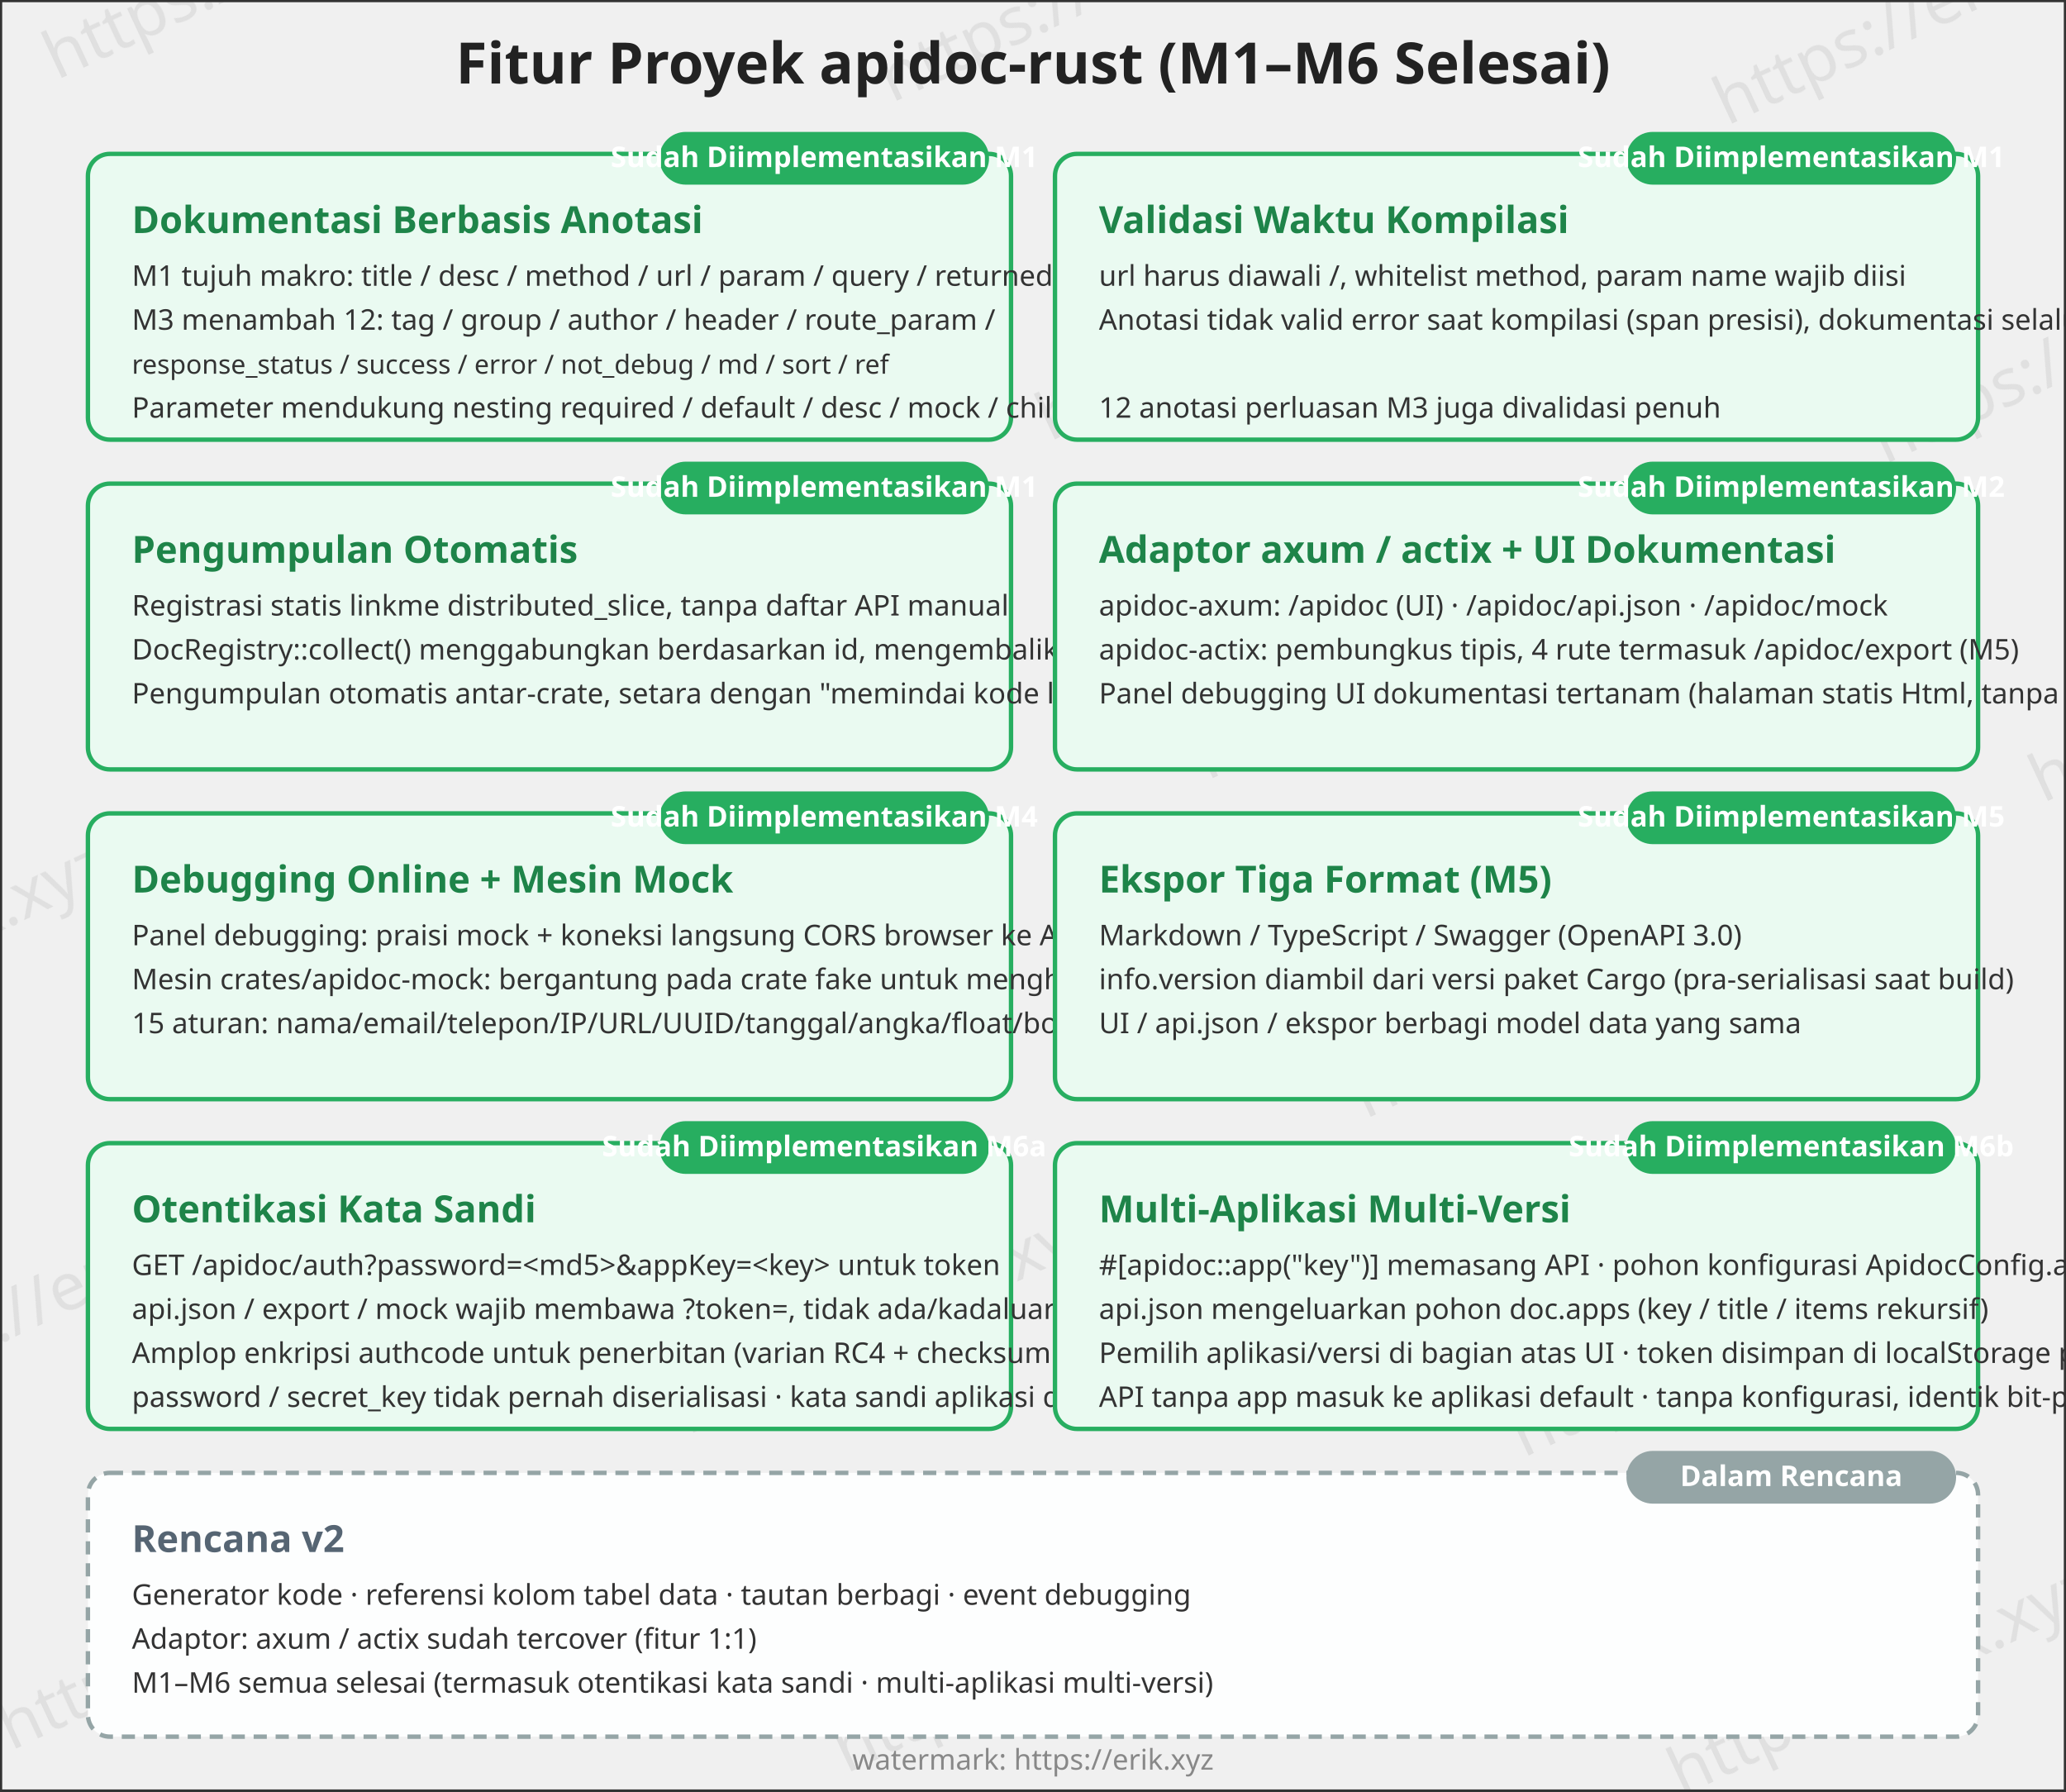
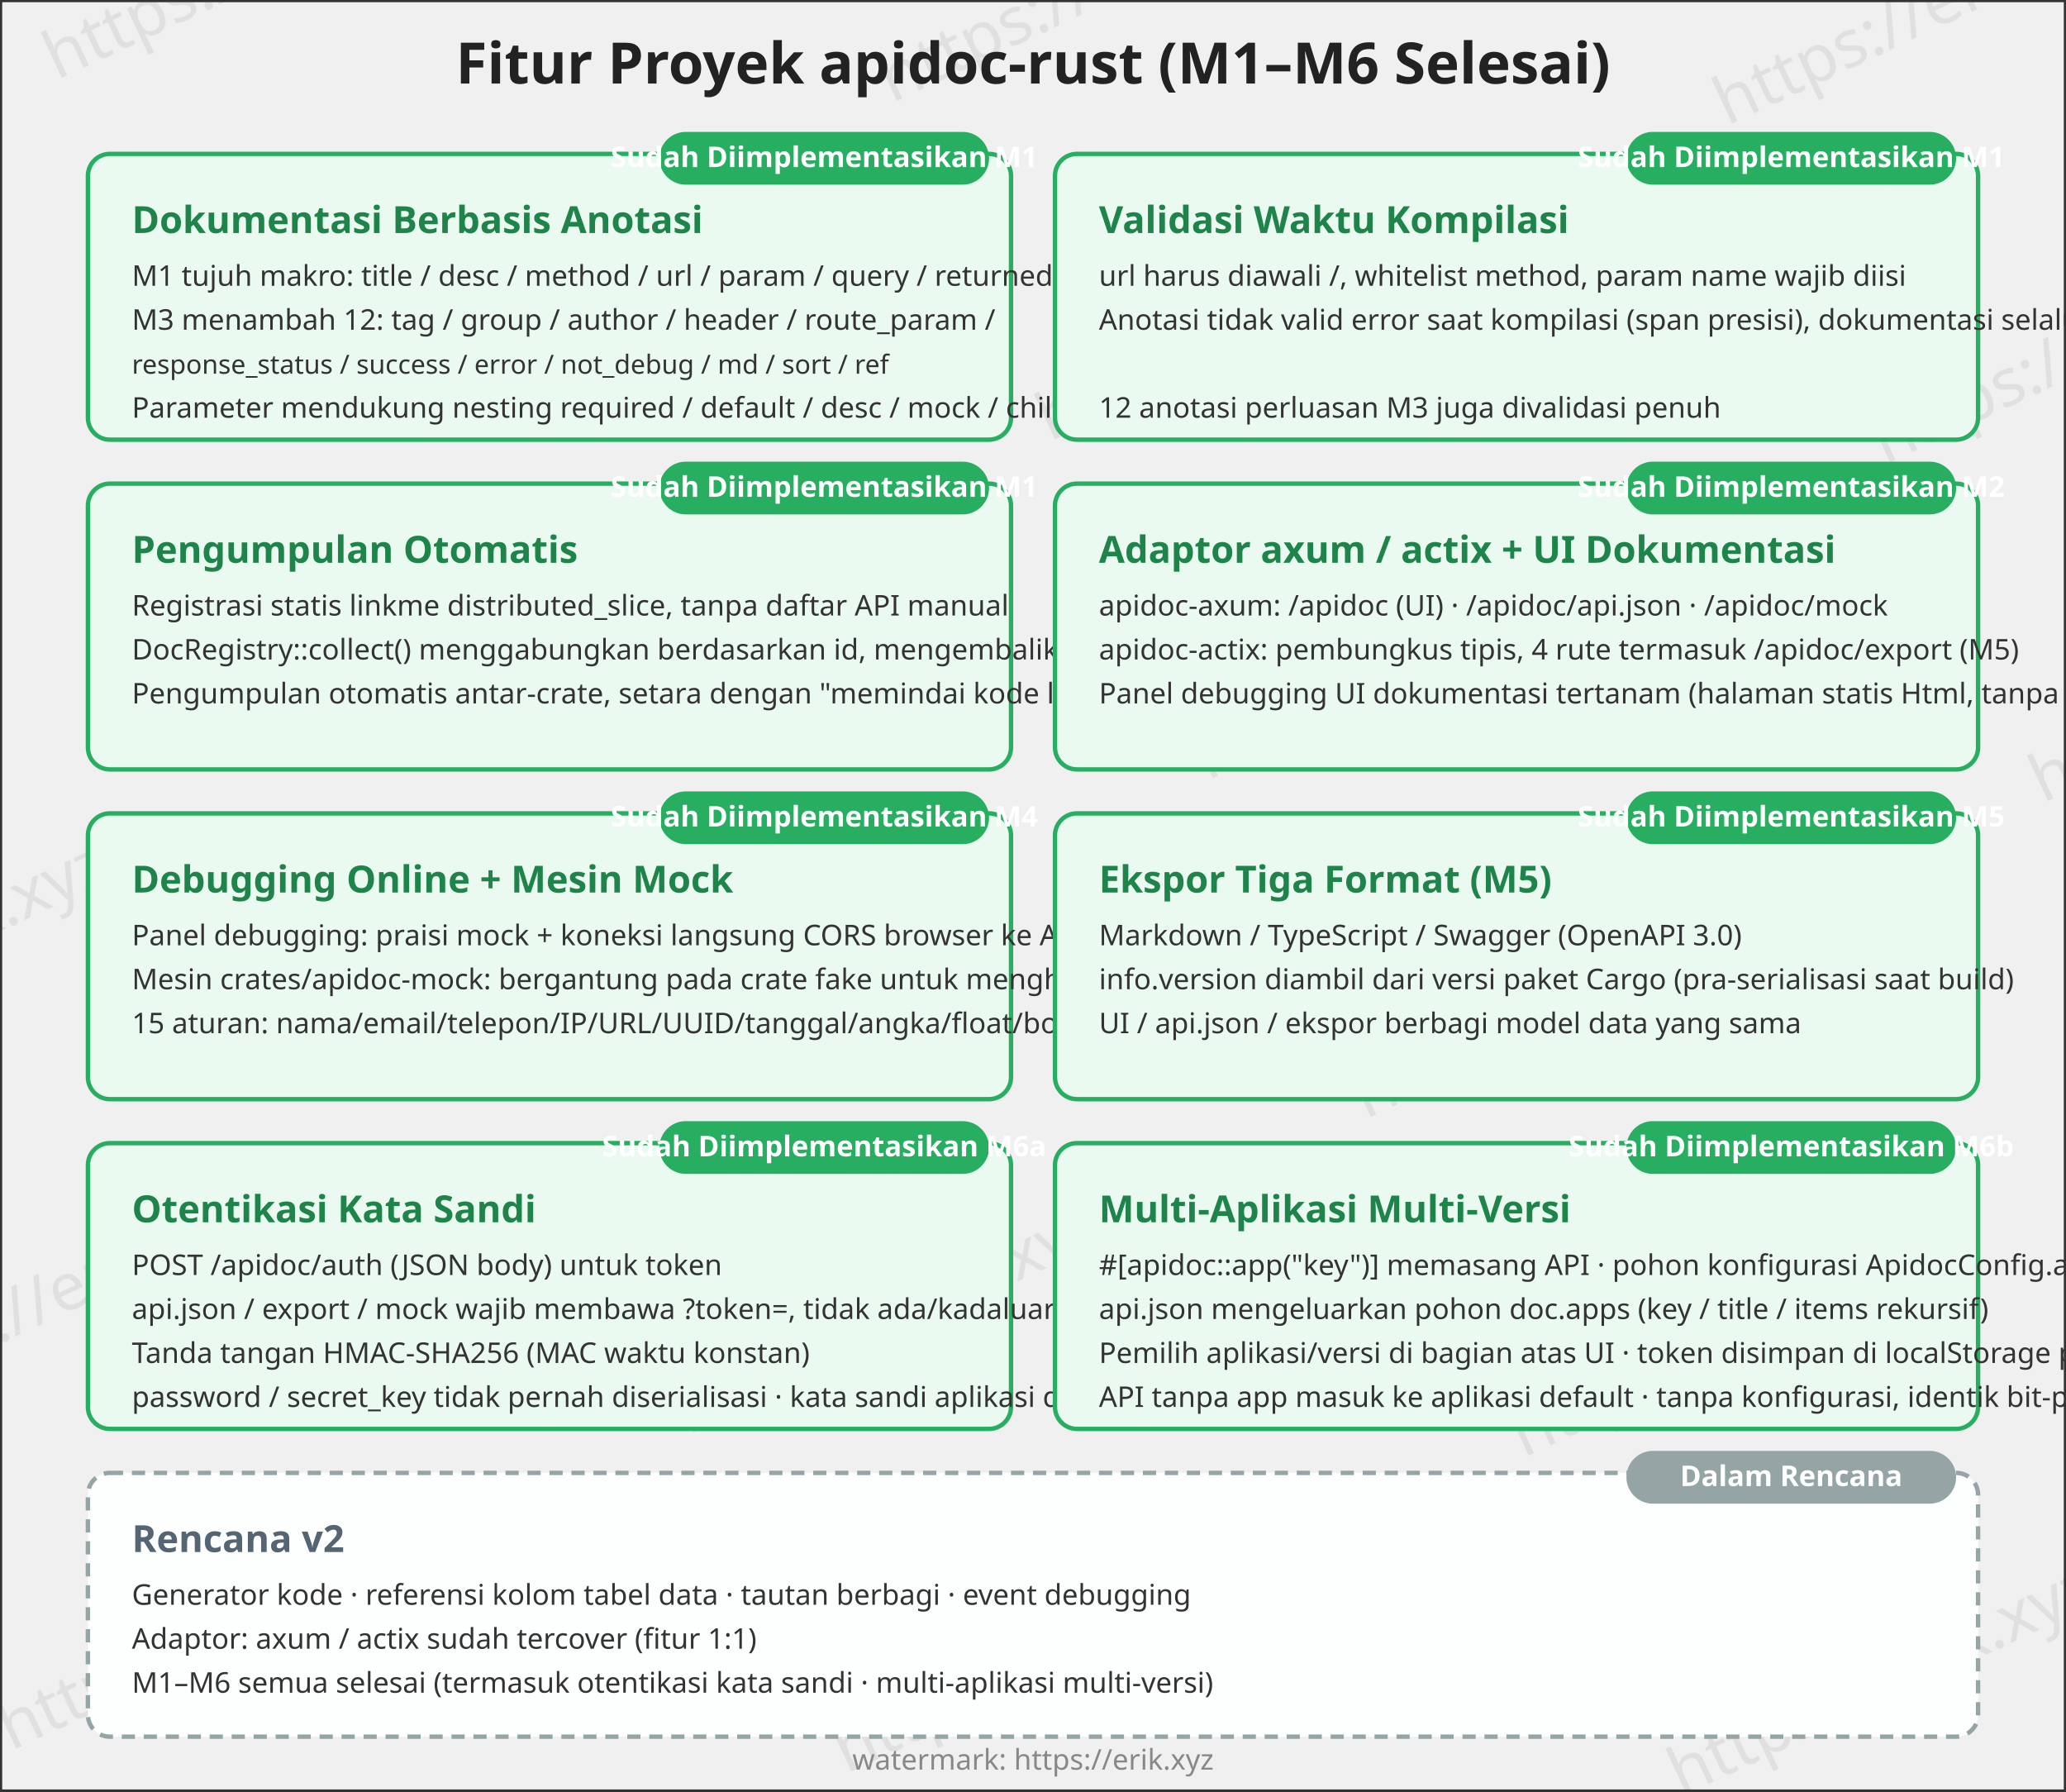
<svg xmlns="http://www.w3.org/2000/svg" viewBox="0 0 940 815" font-family="sans-serif">
  <defs>
    <pattern id="wm" width="340" height="170" patternUnits="userSpaceOnUse" patternTransform="rotate(-25)">
      <text x="8" y="44" font-size="30" fill="#888888" opacity="0.15">https://erik.xyz</text>
    </pattern>
  </defs>
  <rect width="940" height="815" fill="url(#wm)" />
  <rect x="0" y="0" width="940" height="815" fill="none" stroke="#333" stroke-width="2" />
  <text x="470" y="38" text-anchor="middle" font-size="26" font-weight="bold" fill="#222">Fitur Proyek apidoc-rust (M1–M6 Selesai)</text>
  <rect x="40" y="70" width="420" height="130" rx="10" fill="#eafaf1" stroke="#27ae60" stroke-width="2" />
  <rect x="300" y="60" width="150" height="24" rx="12" fill="#27ae60" />
  <text x="375" y="76" text-anchor="middle" font-size="13" fill="#fff" font-weight="bold">Sudah Diimplementasikan M1</text>
  <text x="60" y="106" font-size="17" font-weight="bold" fill="#1e8449">Dokumentasi Berbasis Anotasi</text>
  <text x="60" y="130" font-size="13" fill="#333">M1 tujuh makro: title / desc / method / url / param / query / returned</text>
  <text x="60" y="150" font-size="13" fill="#333">M3 menambah 12: tag / group / author / header / route_param /</text>
  <text x="60" y="170" font-size="12" fill="#333">response_status / success / error / not_debug / md / sort / ref</text>
  <text x="60" y="190" font-size="13" fill="#333">Parameter mendukung nesting required / default / desc / mock / children</text>
  <rect x="480" y="70" width="420" height="130" rx="10" fill="#eafaf1" stroke="#27ae60" stroke-width="2" />
  <rect x="740" y="60" width="150" height="24" rx="12" fill="#27ae60" />
  <text x="815" y="76" text-anchor="middle" font-size="13" fill="#fff" font-weight="bold">Sudah Diimplementasikan M1</text>
  <text x="500" y="106" font-size="17" font-weight="bold" fill="#1e8449">Validasi Waktu Kompilasi</text>
  <text x="500" y="130" font-size="13" fill="#333">url harus diawali /, whitelist method, param name wajib diisi</text>
  <text x="500" y="150" font-size="13" fill="#333">Anotasi tidak valid error saat kompilasi (span presisi), dokumentasi selalu sinkron dengan kode</text>
  <text x="500" y="190" font-size="13" fill="#333">12 anotasi perluasan M3 juga divalidasi penuh</text>
  <rect x="40" y="220" width="420" height="130" rx="10" fill="#eafaf1" stroke="#27ae60" stroke-width="2" />
  <rect x="300" y="210" width="150" height="24" rx="12" fill="#27ae60" />
  <text x="375" y="226" text-anchor="middle" font-size="13" fill="#fff" font-weight="bold">Sudah Diimplementasikan M1</text>
  <text x="60" y="256" font-size="17" font-weight="bold" fill="#1e8449">Pengumpulan Otomatis</text>
  <text x="60" y="280" font-size="13" fill="#333">Registrasi statis linkme distributed_slice, tanpa daftar API manual</text>
  <text x="60" y="300" font-size="13" fill="#333">DocRegistry::collect() menggabungkan berdasarkan id, mengembalikan urutan deklarasi berdasarkan seq</text>
  <text x="60" y="320" font-size="13" fill="#333">Pengumpulan otomatis antar-crate, setara dengan "memindai kode langsung mendapat semua API"</text>
  <rect x="480" y="220" width="420" height="130" rx="10" fill="#eafaf1" stroke="#27ae60" stroke-width="2" />
  <rect x="740" y="210" width="150" height="24" rx="12" fill="#27ae60" />
  <text x="815" y="226" text-anchor="middle" font-size="13" fill="#fff" font-weight="bold">Sudah Diimplementasikan M2</text>
  <text x="500" y="256" font-size="17" font-weight="bold" fill="#1e8449">Adaptor axum / actix + UI Dokumentasi</text>
  <text x="500" y="280" font-size="13" fill="#333">apidoc-axum: /apidoc (UI) · /apidoc/api.json · /apidoc/mock</text>
  <text x="500" y="300" font-size="13" fill="#333">apidoc-actix: pembungkus tipis, 4 rute termasuk /apidoc/export (M5)</text>
  <text x="500" y="320" font-size="13" fill="#333">Panel debugging UI dokumentasi tertanam (halaman statis Html, tanpa dependensi eksternal)</text>
  <rect x="40" y="370" width="420" height="130" rx="10" fill="#eafaf1" stroke="#27ae60" stroke-width="2" />
  <rect x="300" y="360" width="150" height="24" rx="12" fill="#27ae60" />
  <text x="375" y="376" text-anchor="middle" font-size="13" fill="#fff" font-weight="bold">Sudah Diimplementasikan M4</text>
  <text x="60" y="406" font-size="17" font-weight="bold" fill="#1e8449">Debugging Online + Mesin Mock</text>
  <text x="60" y="430" font-size="13" fill="#333">Panel debugging: praisi mock + koneksi langsung CORS browser ke API target</text>
  <text x="60" y="450" font-size="13" fill="#333">Mesin crates/apidoc-mock: bergantung pada crate fake untuk menghasilkan data</text>
  <text x="60" y="470" font-size="13" fill="#333">15 aturan: nama/email/telepon/IP/URL/UUID/tanggal/angka/float/boolean/teks…</text>
  <rect x="480" y="370" width="420" height="130" rx="10" fill="#eafaf1" stroke="#27ae60" stroke-width="2" />
  <rect x="740" y="360" width="150" height="24" rx="12" fill="#27ae60" />
  <text x="815" y="376" text-anchor="middle" font-size="13" fill="#fff" font-weight="bold">Sudah Diimplementasikan M5</text>
  <text x="500" y="406" font-size="17" font-weight="bold" fill="#1e8449">Ekspor Tiga Format (M5)</text>
  <text x="500" y="430" font-size="13" fill="#333">Markdown / TypeScript / Swagger (OpenAPI 3.0)</text>
  <text x="500" y="450" font-size="13" fill="#333">info.version diambil dari versi paket Cargo (pra-serialisasi saat build)</text>
  <text x="500" y="470" font-size="13" fill="#333">UI / api.json / ekspor berbagi model data yang sama</text>
  <rect x="40" y="520" width="420" height="130" rx="10" fill="#eafaf1" stroke="#27ae60" stroke-width="2" />
  <rect x="300" y="510" width="150" height="24" rx="12" fill="#27ae60" />
  <text x="375" y="526" text-anchor="middle" font-size="13" fill="#fff" font-weight="bold">Sudah Diimplementasikan M6a</text>
  <text x="60" y="556" font-size="17" font-weight="bold" fill="#1e8449">Otentikasi Kata Sandi</text>
-   <text x="60" y="580" font-size="13" fill="#333">GET /apidoc/auth?password=&lt;md5&gt;&amp;appKey=&lt;key&gt; untuk token</text>
+   <text x="60" y="580" font-size="13" fill="#333">POST /apidoc/auth (JSON body) untuk token</text>
  <text x="60" y="600" font-size="13" fill="#333">api.json / export / mock wajib membawa ?token=, tidak ada/kadaluarsa/salah mengembalikan 401</text>
-   <text x="60" y="620" font-size="13" fill="#333">Amplop enkripsi authcode untuk penerbitan (varian RC4 + checksum md5, MAC waktu konstan)</text>
+   <text x="60" y="620" font-size="13" fill="#333">Tanda tangan HMAC-SHA256 (MAC waktu konstan)</text>
  <text x="60" y="640" font-size="13" fill="#333">password / secret_key tidak pernah diserialisasi · kata sandi aplikasi diutamakan dari global</text>
  <rect x="480" y="520" width="420" height="130" rx="10" fill="#eafaf1" stroke="#27ae60" stroke-width="2" />
  <rect x="740" y="510" width="150" height="24" rx="12" fill="#27ae60" />
  <text x="815" y="526" text-anchor="middle" font-size="13" fill="#fff" font-weight="bold">Sudah Diimplementasikan M6b</text>
  <text x="500" y="556" font-size="17" font-weight="bold" fill="#1e8449">Multi-Aplikasi Multi-Versi</text>
  <text x="500" y="580" font-size="13" fill="#333">#[apidoc::app("key")] memasang API · pohon konfigurasi ApidocConfig.apps</text>
  <text x="500" y="600" font-size="13" fill="#333">api.json mengeluarkan pohon doc.apps (key / title / items rekursif)</text>
  <text x="500" y="620" font-size="13" fill="#333">Pemilih aplikasi/versi di bagian atas UI · token disimpan di localStorage per appKey</text>
  <text x="500" y="640" font-size="13" fill="#333">API tanpa app masuk ke aplikasi default · tanpa konfigurasi, identik bit-per-bit dengan M5</text>
  <rect x="40" y="670" width="860" height="120" rx="10" fill="#fdfefe" stroke="#95a5a6" stroke-width="2" stroke-dasharray="6 4" />
  <rect x="740" y="660" width="150" height="24" rx="12" fill="#95a5a6" />
  <text x="815" y="676" text-anchor="middle" font-size="13" fill="#fff" font-weight="bold">Dalam Rencana</text>
  <text x="60" y="706" font-size="17" font-weight="bold" fill="#566573">Rencana v2</text>
  <text x="60" y="730" font-size="13" fill="#333">Generator kode · referensi kolom tabel data · tautan berbagi · event debugging</text>
  <text x="60" y="750" font-size="13" fill="#333">Adaptor: axum / actix sudah tercover (fitur 1:1)</text>
  <text x="60" y="770" font-size="13" fill="#333">M1–M6 semua selesai (termasuk otentikasi kata sandi · multi-aplikasi multi-versi)</text>
  <text x="470" y="805" text-anchor="middle" font-size="13" fill="#888">watermark: https://erik.xyz</text>
</svg>
